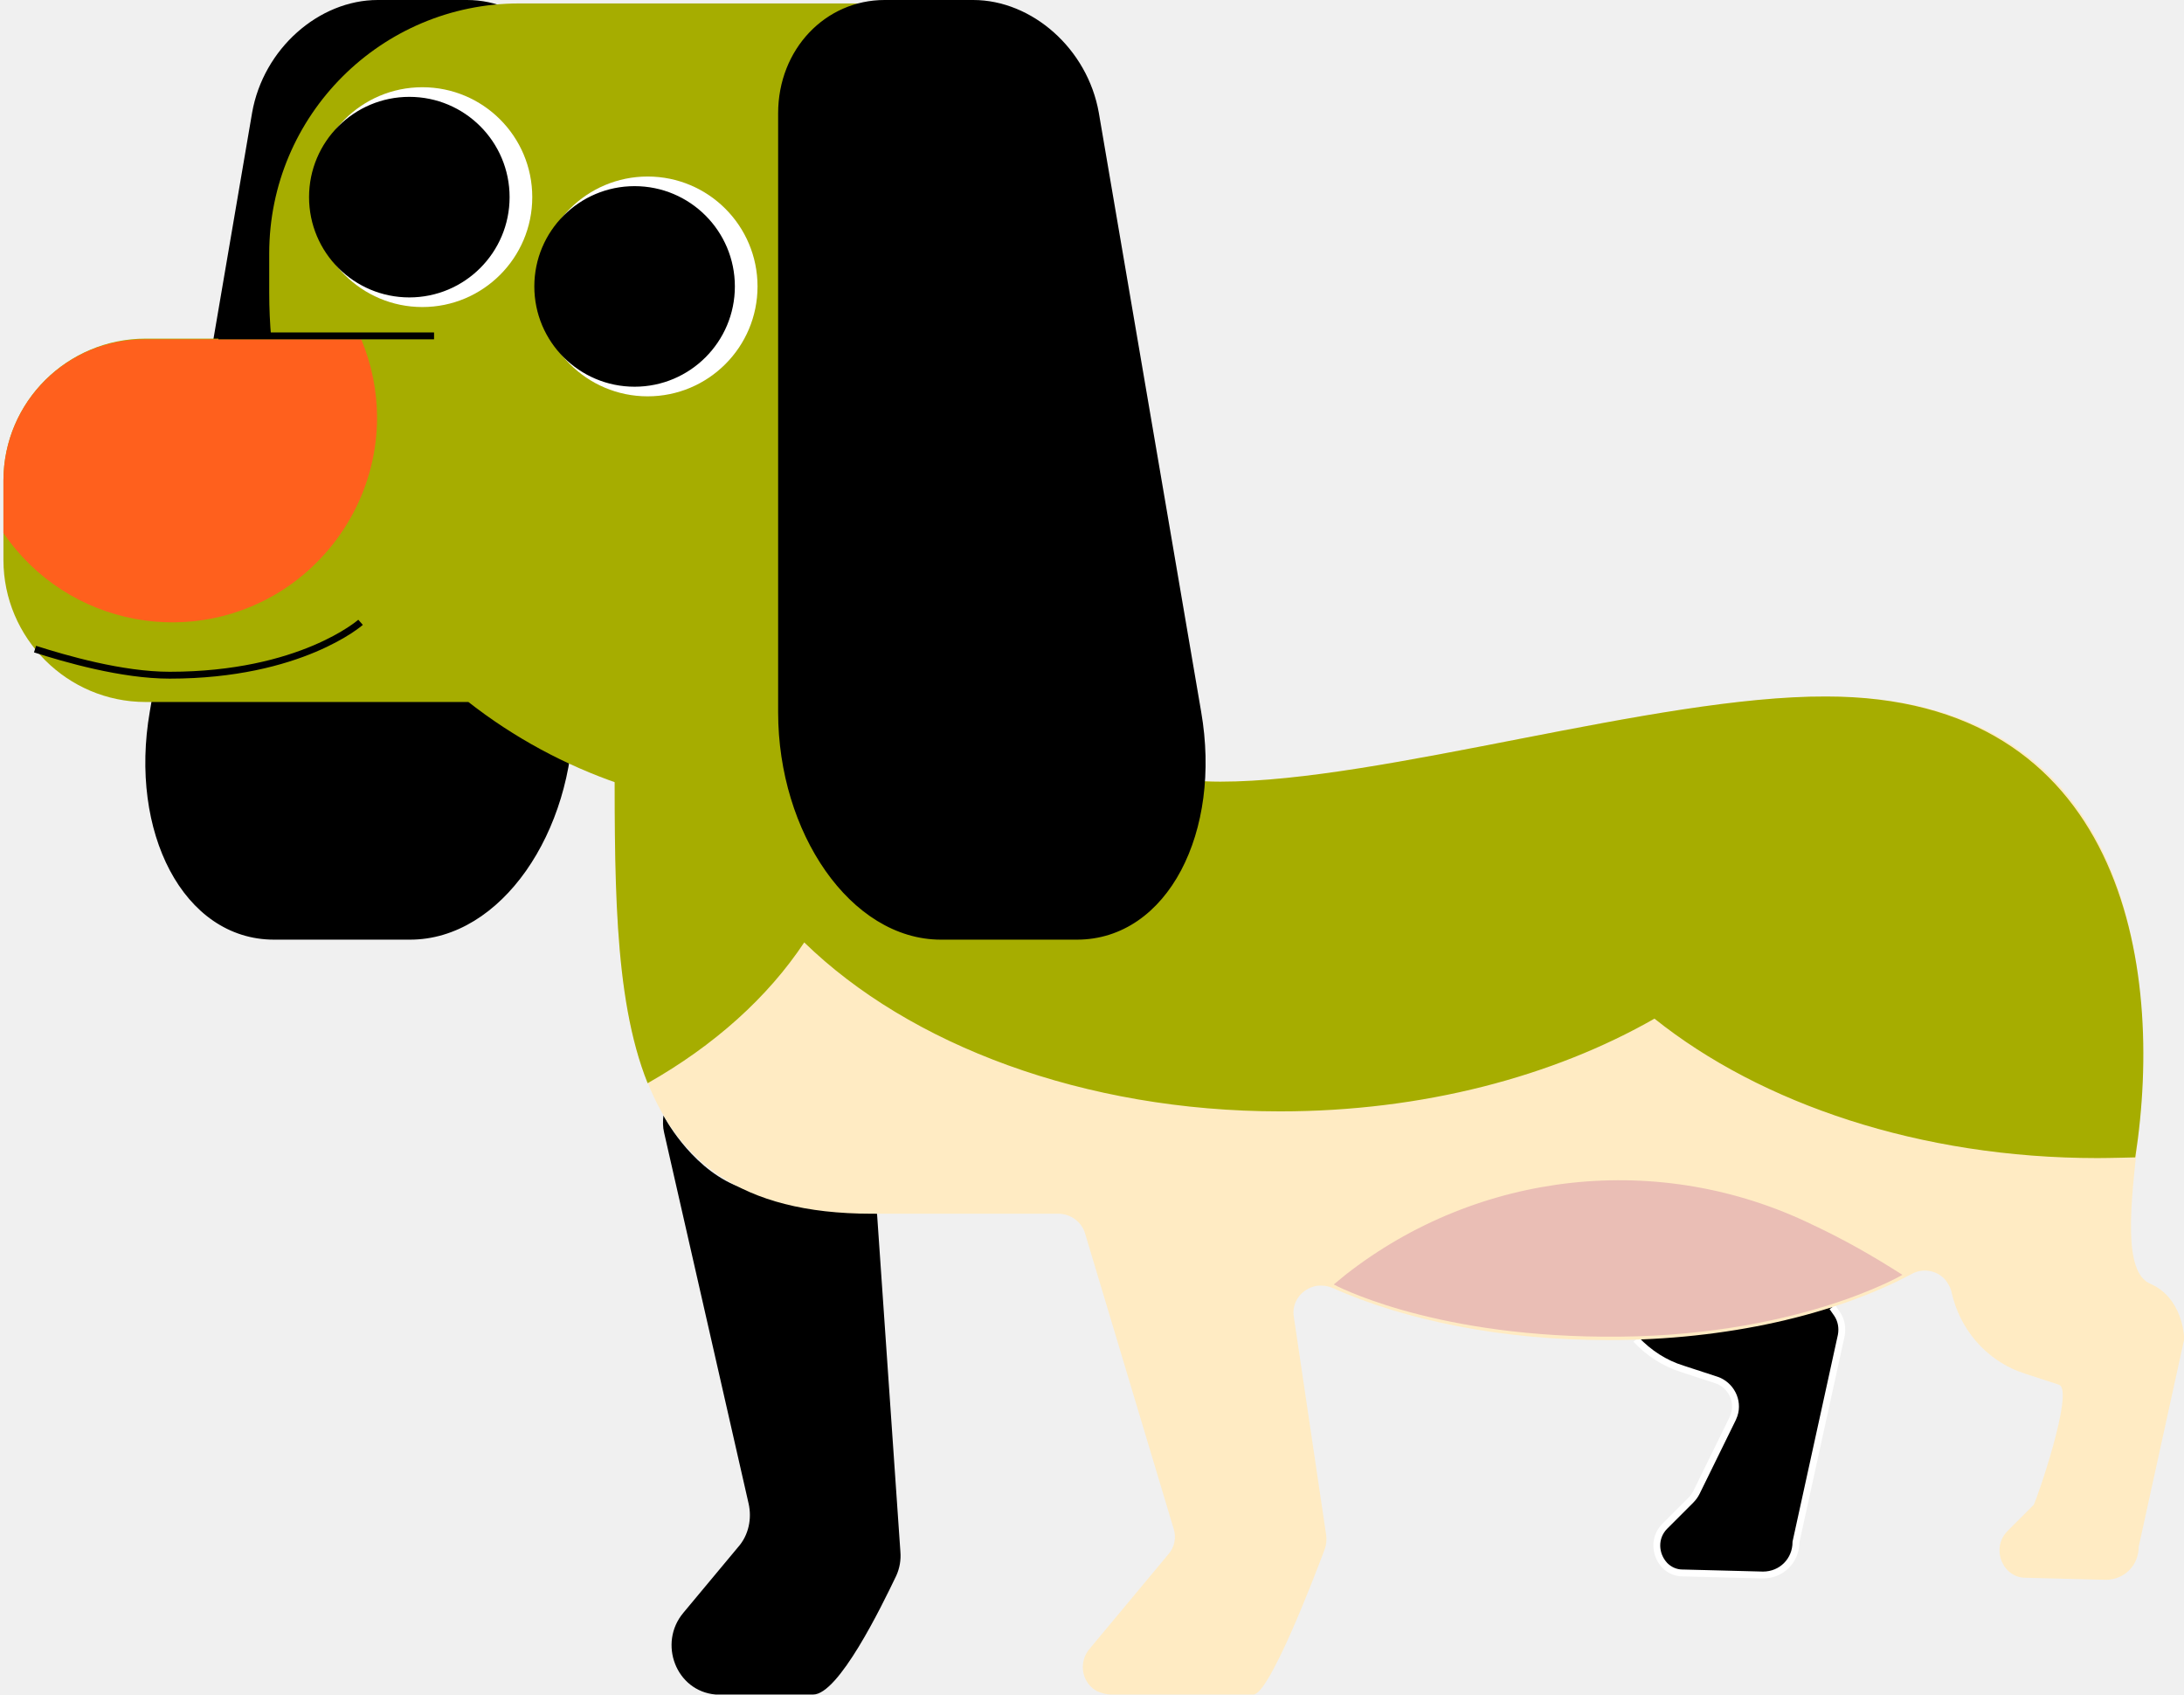
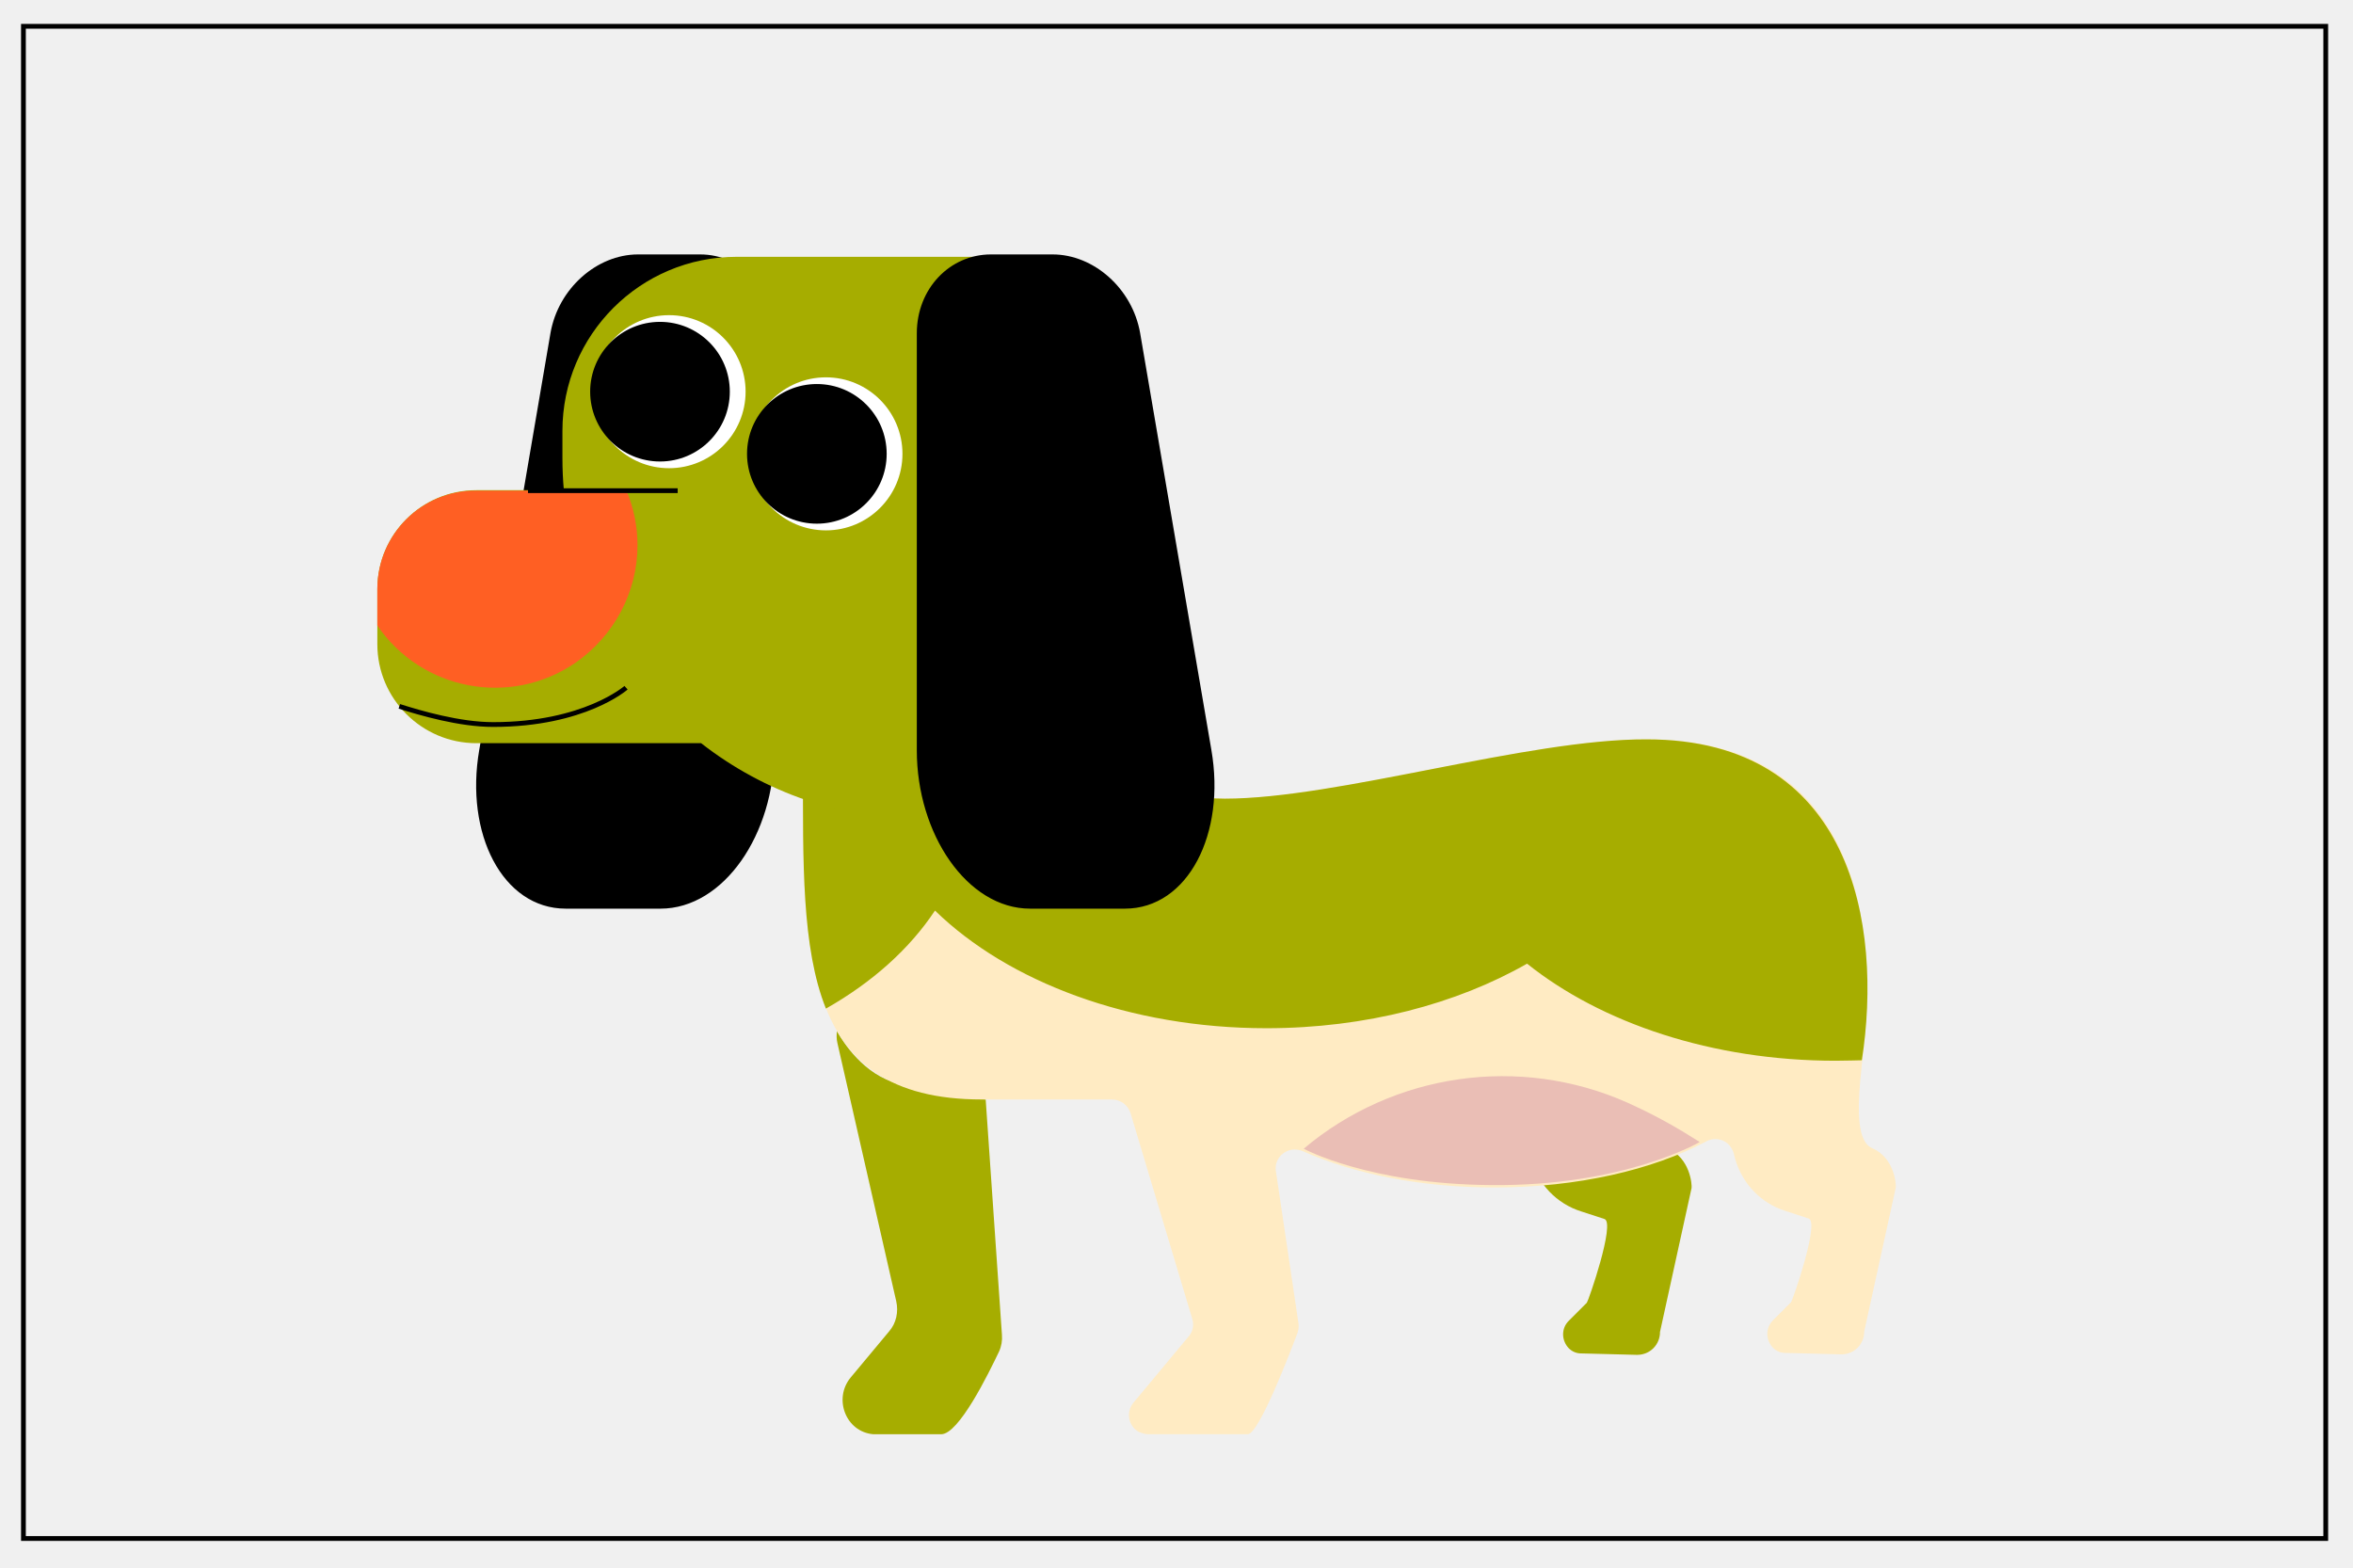
- <svg xmlns="http://www.w3.org/2000/svg" version="1.1" id="Layer_1" x="0px" y="0px" width="318px" height="246.7px" viewBox="0 0 318 246.7" style="enable-background:new 0 0 318 246.7;" xml:space="preserve">
+ <svg xmlns="http://www.w3.org/2000/svg" version="1.1" id="Layer_1" x="0px" y="0px" width="492px" height="327.7px" viewBox="0 0 492 327.7" style="enable-background:new 0 0 492 327.7;" xml:space="preserve">
  <style type="text/css">
- 	.st0{stroke:#FFFFFF;stroke-miterlimit:10;}
+ 	.st0{fill:#A6AD00;}
	.st1{fill:#FFEBC3;}
- 	.st2{fill:#A6AD00;}
- 	.st3{fill:#EABEB5;}
- 	.st4{stroke:#000000;}
- 	.st5{fill:#FF601D;}
- 	.st6{fill:none;stroke:#000000;}
- 	.st7{fill:#FFFFFF;}
+ 	.st2{fill:#EABEB5;}
+ 	.st3{stroke:#000000;}
+ 	.st4{fill:#FF5F23;}
+ 	.st5{fill:none;stroke:#000000;}
+ 	.st6{fill:#FFFFFF;}
+ 	.st7{fill:none;stroke:#000000;stroke-miterlimit:10;}
</style>
-   <path class="st0" d="M238.2,195c1.9,2,4.2,3.5,6.8,4.3l4.9,1.6c2.1,0.7,3.3,3,2.6,5.1c-0.1,0.2-0.1,0.3-0.2,0.5l-5.3,10.8  c-0.2,0.4-0.5,0.8-0.8,1.1l-3.8,3.8c-1.6,1.6-1.5,4.1,0,5.7c0.7,0.7,1.6,1.1,2.6,1.1h0.1l11.6,0.3c2.7,0,4.8-2.1,4.8-4.8l6.6-30.1  c0.2-1.1,0-2.2-0.6-3.1l-0.7-1" />
-   <path d="M127.7,176.7l3.4,49.2c0.1,1.2-0.1,2.4-0.6,3.5c-2.2,4.6-8.4,17.3-12.1,17.3h-14.2c-5.8-0.5-8.4-7.5-4.7-11.9l8-9.6  c1.5-1.7,2-4.1,1.5-6.3l-12.3-54c-0.2-0.8-0.2-1.7-0.1-2.5c0,0,3.7,7.2,10.3,10.1C114.8,176,127.7,176.7,127.7,176.7z" />
-   <path class="st1" d="M177.7,113.8c-23.6,0-63.9-17.8-63.9-17.8c-27.9,0-24.3-16.9-24.3,11.1l0,0c0,38.4-1,69.6,37.4,69.6h27.2  c1.8,0,3.4,1.2,3.9,2.9l12.9,43c0.4,1.3,0.1,2.7-0.8,3.7l-11.5,13.8c-1.4,1.7-1.2,4.2,0.4,5.6c0.2,0.2,0.4,0.3,0.7,0.5  c0.7,0.3,1.4,0.5,2.1,0.5h20.7c2.3,0,8.8-16.9,10.4-21.2c0.2-0.6,0.3-1.3,0.2-2l-4.7-31.7c-0.4-2.2,1.1-4.2,3.3-4.6  c0.8-0.1,1.6,0,2.3,0.3c10.8,4.8,24.8,7.6,40.1,7.6c17.4,0,33.1-3.7,44.2-9.6c1.9-1.1,4.4-0.4,5.4,1.5c0.2,0.3,0.3,0.6,0.4,0.9  l0.3,1.2c1.5,5.2,5.4,9.3,10.5,10.9l4.9,1.6c2.3,0.8-3.4,17.2-3.7,17.5l-3.8,3.8c-1.6,1.6-1.5,4.1,0,5.7c0.7,0.7,1.6,1.1,2.6,1.1  h0.1l11.6,0.3c2.7,0,4.8-2.1,4.8-4.8l6.6-30.1c0.1-0.7-0.3-6.2-4.9-8.2c-4-1.7-2.9-11.4-1.8-21.1c3-27.3-2.3-64.4-45.3-64.4  C241,101.3,201.3,113.8,177.7,113.8z" />
-   <path class="st2" d="M265.9,101.4c-24.9-0.1-64.6,12.4-88.2,12.4S113.8,96,113.8,96c-27.9,0-24.3-16.9-24.3,11.1  c0,19.9-0.3,37.9,4.8,50.6c9.7-5.5,17.5-12.5,22.8-20.5c15.3,14.9,40.7,24.6,69.3,24.6c20.8,0,39.8-5.1,54.5-13.5  c15.5,12.4,38.7,20.3,64.5,20.3c1.8,0,5.5-0.1,5.5-0.1C315.3,140.3,308.9,101.4,265.9,101.4z" />
-   <path id="tummy" class="st3" d="M194.2,187c0,0,13.6,7.4,39.1,7.6c27.9,0.3,43.7-9,43.7-9c-4.2-2.7-8.6-5.2-13.1-7.3  c-22.2-10.8-48.6-7.9-68,7.3L194.2,187z" />
-   <path class="st4" d="M83,103.7V16.5c0-9.1-6.7-16-15-16H55c-8.3,0-16.2,6.9-17.8,16l-14.9,87.2c-3,17.3,4.8,32.6,17.6,32.6h19.8  C72.6,136.3,83,121,83,103.7z" />
-   <path class="st2" d="M125.8,0.5H75.6c-20.1,0-36.4,16.3-36.4,36.4l0,0v5.7c0,2.3,0.1,4.5,0.3,6.7H21.2C9.8,49.3,0.5,58.5,0.5,70  c0,0,0,0,0,0v11.5c0,11.4,9.3,20.7,20.7,20.7h47c13.3,10.4,29.7,16,46.6,16h10.9c13.8,0,25-11.2,25-25V25.4  C150.7,11.6,139.5,0.5,125.8,0.5z" />
-   <path class="st4" d="M113.8,103.7V16.5c0-9.1,6.7-16,15-16h12.9c8.3,0,16.2,6.9,17.8,16l14.9,87.2c3,17.3-4.8,32.6-17.6,32.6H137  C124.2,136.3,113.8,121,113.8,103.7z" />
-   <path id="nose-on" class="st5" d="M0.5,70v7.6c9.3,13.6,27.8,17.1,41.4,7.8c8.1-5.6,13-14.8,13-24.6c0-3.9-0.8-7.8-2.3-11.4H21.2  c-11.3-0.1-20.6,9-20.7,20.4C0.5,69.8,0.5,69.9,0.5,70z" />
-   <path id="mouth_1_" class="st4" d="M63.2,48.9H31.8" />
-   <path id="mouth" class="st6" d="M52.5,90.6c0,0-8.7,7.7-27.8,7.7c-7,0-15.2-2.4-19.6-3.8" />
-   <circle class="st7" cx="61.5" cy="28.7" r="16" />
-   <circle class="st4" cx="59.6" cy="28.7" r="14.1" />
-   <circle class="st7" cx="94.3" cy="41.7" r="16" />
-   <circle class="st4" cx="92.4" cy="41.7" r="14.1" />
+   <path class="st0" d="M314,238.8c1.9-1.1,4.4-0.4,5.4,1.5c0.2,0.3,0.3,0.6,0.4,0.9l0.3,1.2c1.5,5.2,5.4,9.3,10.5,10.9l4.9,1.6  c2.3,0.8-3.4,17.2-3.7,17.5l-3.8,3.8c-1.6,1.6-1.5,4.1,0,5.7c0.7,0.7,1.6,1.1,2.6,1.1h0.1l11.6,0.3c2.7,0,4.8-2.1,4.8-4.8l6.6-30.1  c0.1-0.7-0.3-6.2-4.9-8.2c-4-1.7-2.9-11.4-1.8-21.1" />
+   <path class="st0" d="M206.1,229.9l3.4,49.2c0.1,1.2-0.1,2.4-0.6,3.5c-2.2,4.6-8.4,17.3-12.1,17.3h-14.2c-5.8-0.5-8.4-7.5-4.7-11.9  l8-9.6c1.5-1.7,2-4.1,1.5-6.3l-12.3-54c-0.2-0.8-0.2-1.7-0.1-2.5c0,0,3.7,7.2,10.3,10.1C193.2,229.2,206.1,229.9,206.1,229.9z" />
+   <path class="st1" d="M256.1,167c-23.6,0-63.9-17.8-63.9-17.8c-27.9,0-24.3-16.9-24.3,11.1l0,0c0,38.4-1,69.6,37.4,69.6h27.2  c1.8,0,3.4,1.2,3.9,2.9l12.9,43c0.4,1.3,0.1,2.7-0.8,3.7L237,293.3c-1.4,1.7-1.2,4.2,0.4,5.6c0.2,0.2,0.4,0.3,0.7,0.5  c0.7,0.3,1.4,0.5,2.1,0.5h20.7c2.3,0,8.8-16.9,10.4-21.2c0.2-0.6,0.3-1.3,0.2-2l-4.7-31.7c-0.4-2.2,1.1-4.2,3.3-4.6  c0.8-0.1,1.6,0,2.3,0.3c10.8,4.8,24.8,7.6,40.1,7.6c17.4,0,33.1-3.7,44.2-9.6c1.9-1.1,4.4-0.4,5.4,1.5c0.2,0.3,0.3,0.6,0.4,0.9  l0.3,1.2c1.5,5.2,5.4,9.3,10.5,10.9l4.9,1.6c2.3,0.8-3.4,17.2-3.7,17.5l-3.8,3.8c-1.6,1.6-1.5,4.1,0,5.7c0.7,0.7,1.6,1.1,2.6,1.1  h0.1l11.6,0.3c2.7,0,4.8-2.1,4.8-4.8l6.6-30.1c0.1-0.7-0.3-6.2-4.9-8.2c-4-1.7-2.9-11.4-1.8-21.1c3-27.3-2.3-64.4-45.3-64.4  C319.4,154.5,279.7,167,256.1,167z" />
+   <path class="st0" d="M344.3,154.6c-24.9-0.1-64.6,12.4-88.2,12.4s-63.9-17.8-63.9-17.8c-27.9,0-24.3-16.9-24.3,11.1  c0,19.9-0.3,37.9,4.8,50.6c9.7-5.5,17.5-12.5,22.8-20.5c15.3,14.9,40.7,24.6,69.3,24.6c20.8,0,39.8-5.1,54.5-13.5  c15.5,12.4,38.7,20.3,64.5,20.3c1.8,0,5.5-0.1,5.5-0.1C393.7,193.5,387.3,154.6,344.3,154.6z" />
+   <path id="tummy" class="st2" d="M272.6,240.2c0,0,13.6,7.4,39.1,7.6c27.9,0.3,43.7-9,43.7-9c-4.2-2.7-8.6-5.2-13.1-7.3  c-22.2-10.8-48.6-7.9-68,7.3L272.6,240.2z" />
+   <path class="st3" d="M161.4,156.9V69.7c0-9.1-6.7-16-15-16h-13c-8.3,0-16.2,6.9-17.8,16l-14.9,87.2c-3,17.3,4.8,32.6,17.6,32.6h19.8  C151,189.5,161.4,174.2,161.4,156.9z" />
+   <path class="st0" d="M204.2,53.7H154c-20.1,0-36.4,16.3-36.4,36.4l0,0v5.7c0,2.3,0.1,4.5,0.3,6.7H99.6c-11.4,0-20.7,9.2-20.7,20.7  l0,0v11.5c0,11.4,9.3,20.7,20.7,20.7h47c13.3,10.4,29.7,16,46.6,16h10.9c13.8,0,25-11.2,25-25V78.6  C229.1,64.8,217.9,53.7,204.2,53.7z" />
+   <path class="st3" d="M192.2,156.9V69.7c0-9.1,6.7-16,15-16h12.9c8.3,0,16.2,6.9,17.8,16l14.9,87.2c3,17.3-4.8,32.6-17.6,32.6h-19.8  C202.6,189.5,192.2,174.2,192.2,156.9z" />
+   <path id="nose-on" class="st4" d="M78.9,123.2v7.6c9.3,13.6,27.8,17.1,41.4,7.8c8.1-5.6,13-14.8,13-24.6c0-3.9-0.8-7.8-2.3-11.4  H99.6c-11.3-0.1-20.6,9-20.7,20.4C78.9,123,78.9,123.1,78.9,123.2z" />
+   <path id="Nose-2" class="st3" d="M141.7,102.6h-31.3" />
+   <path id="Nose-3" class="st5" d="M130.9,143.8c0,0-8.7,7.7-27.8,7.7c-7,0-15.2-2.4-19.6-3.8" />
+   <circle class="st6" cx="139.9" cy="81.9" r="16" />
+   <circle class="st3" cx="138" cy="81.9" r="14.1" />
+   <circle class="st6" cx="172.7" cy="94.9" r="16" />
+   <circle class="st3" cx="170.8" cy="94.9" r="14.1" />
+   <rect x="4.9" y="5.5" class="st7" width="481.4" height="316.2" />
</svg>
